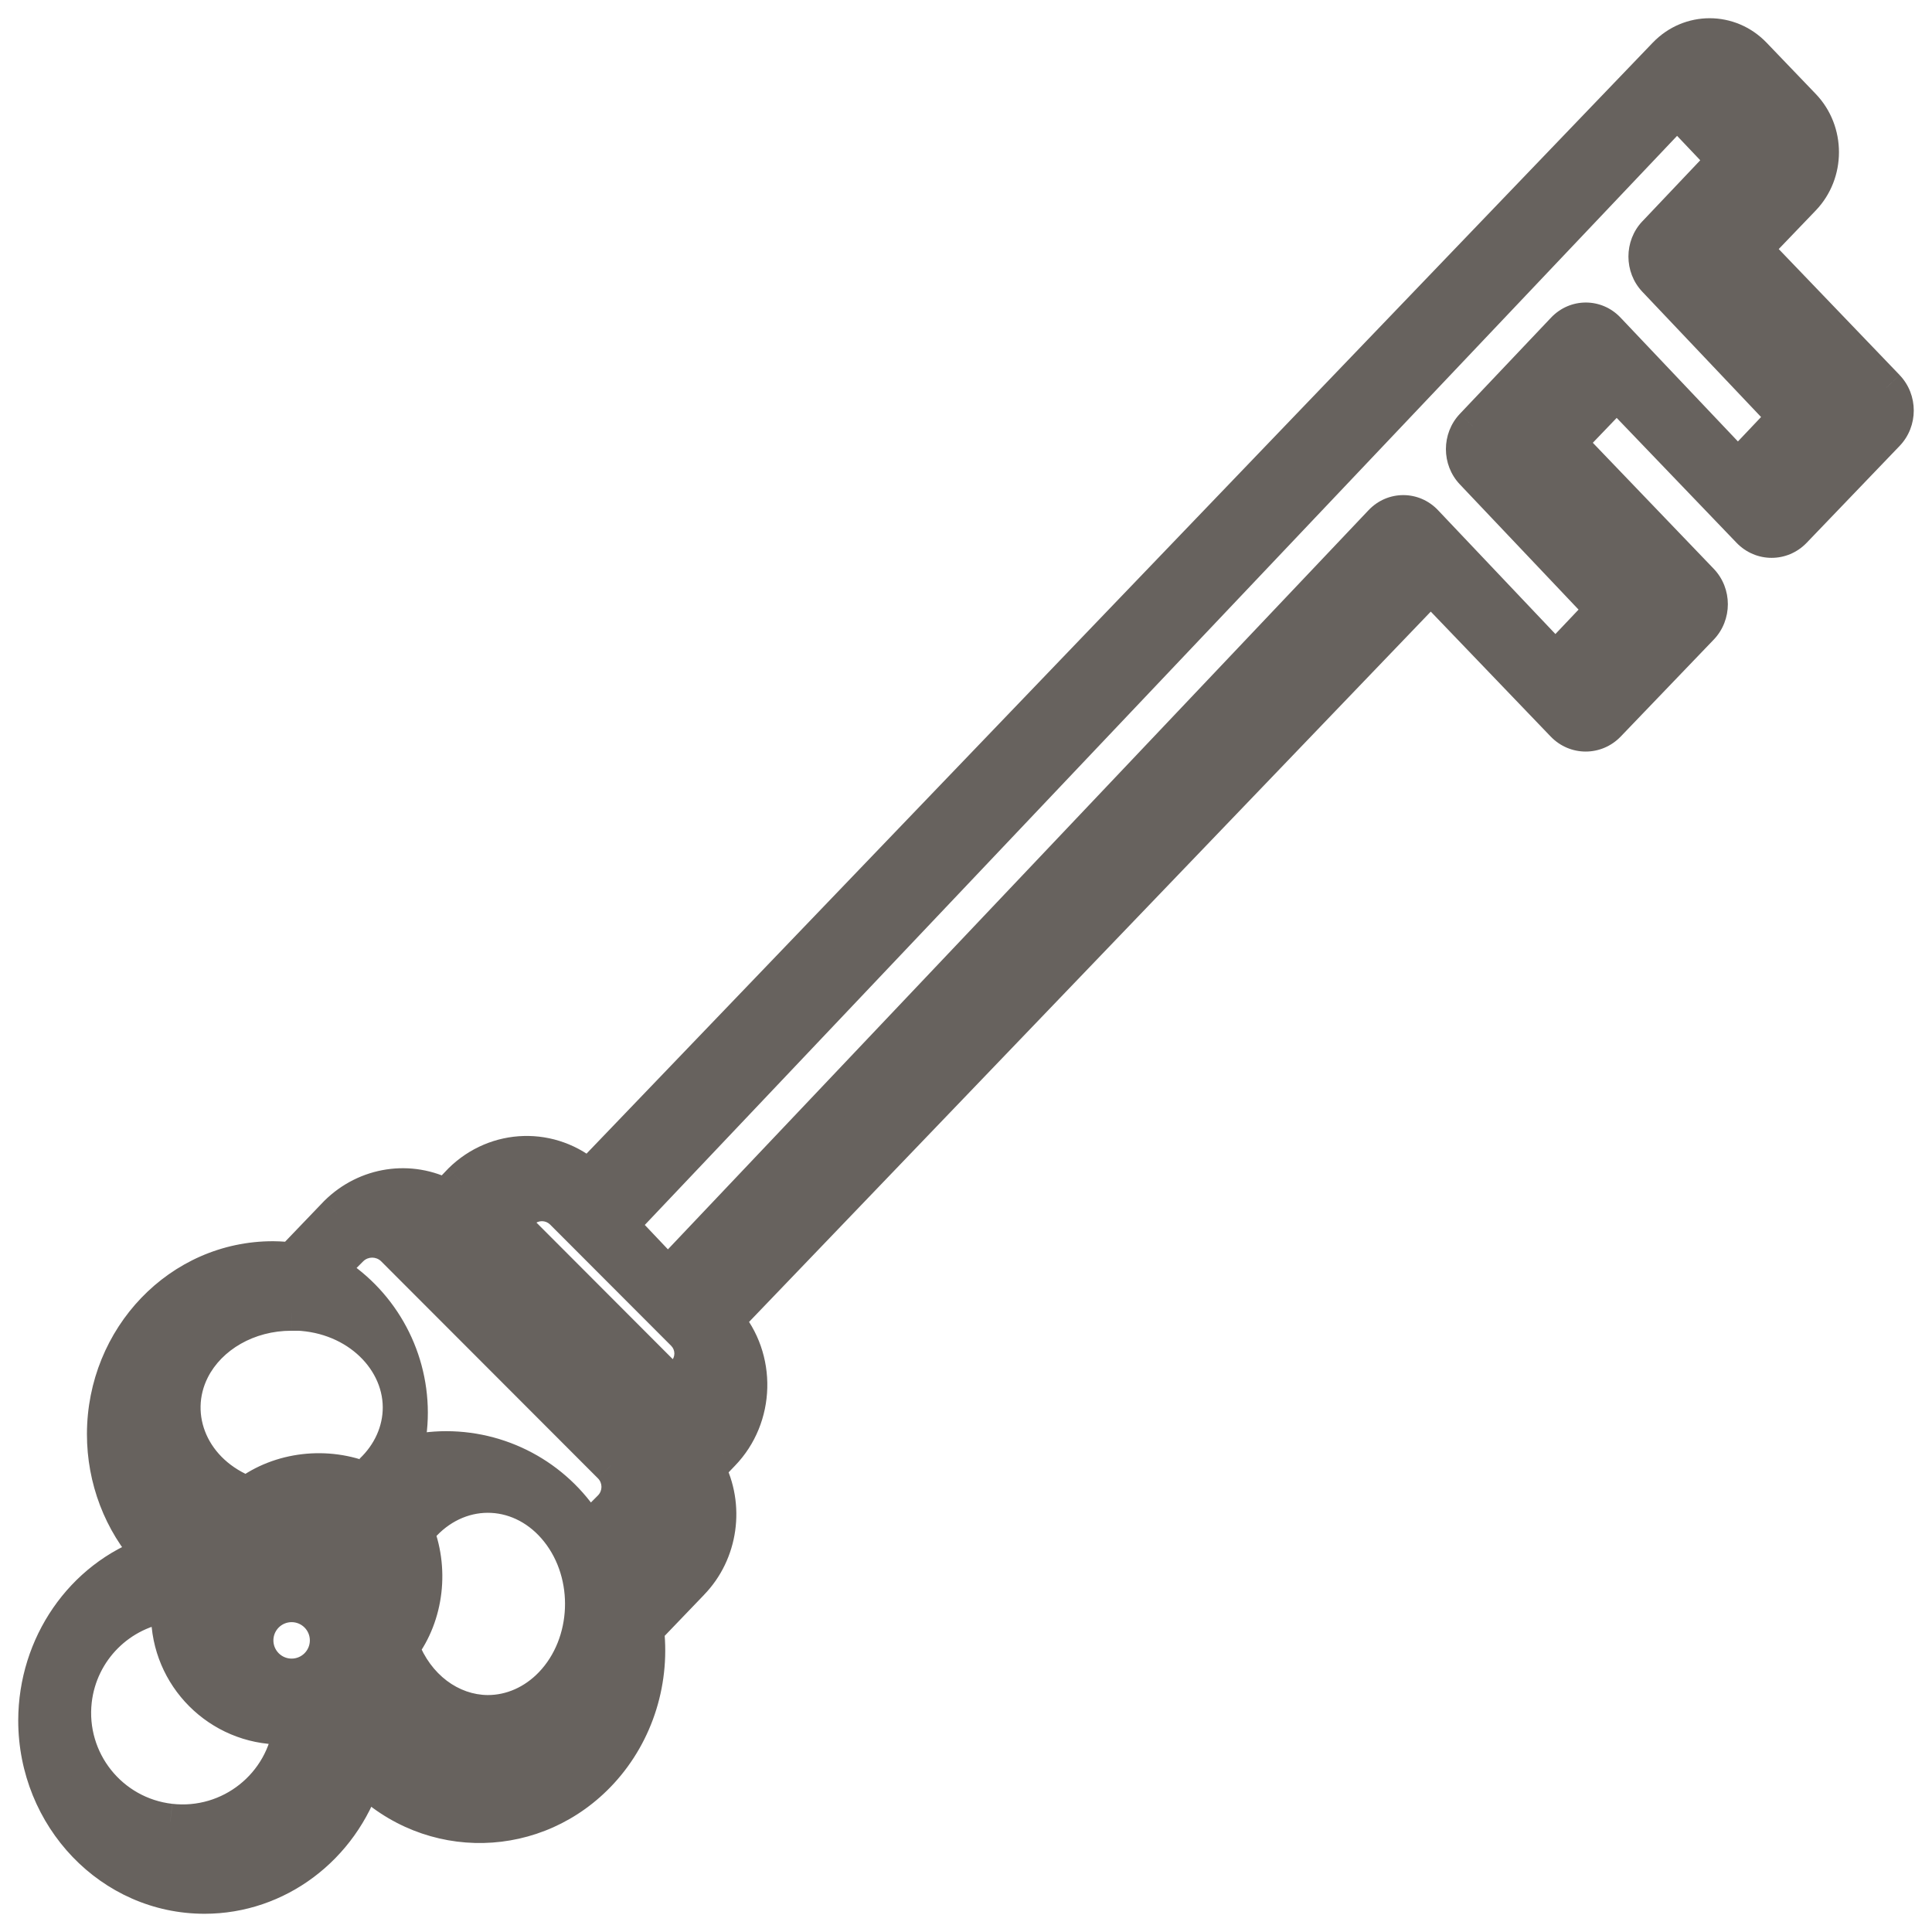
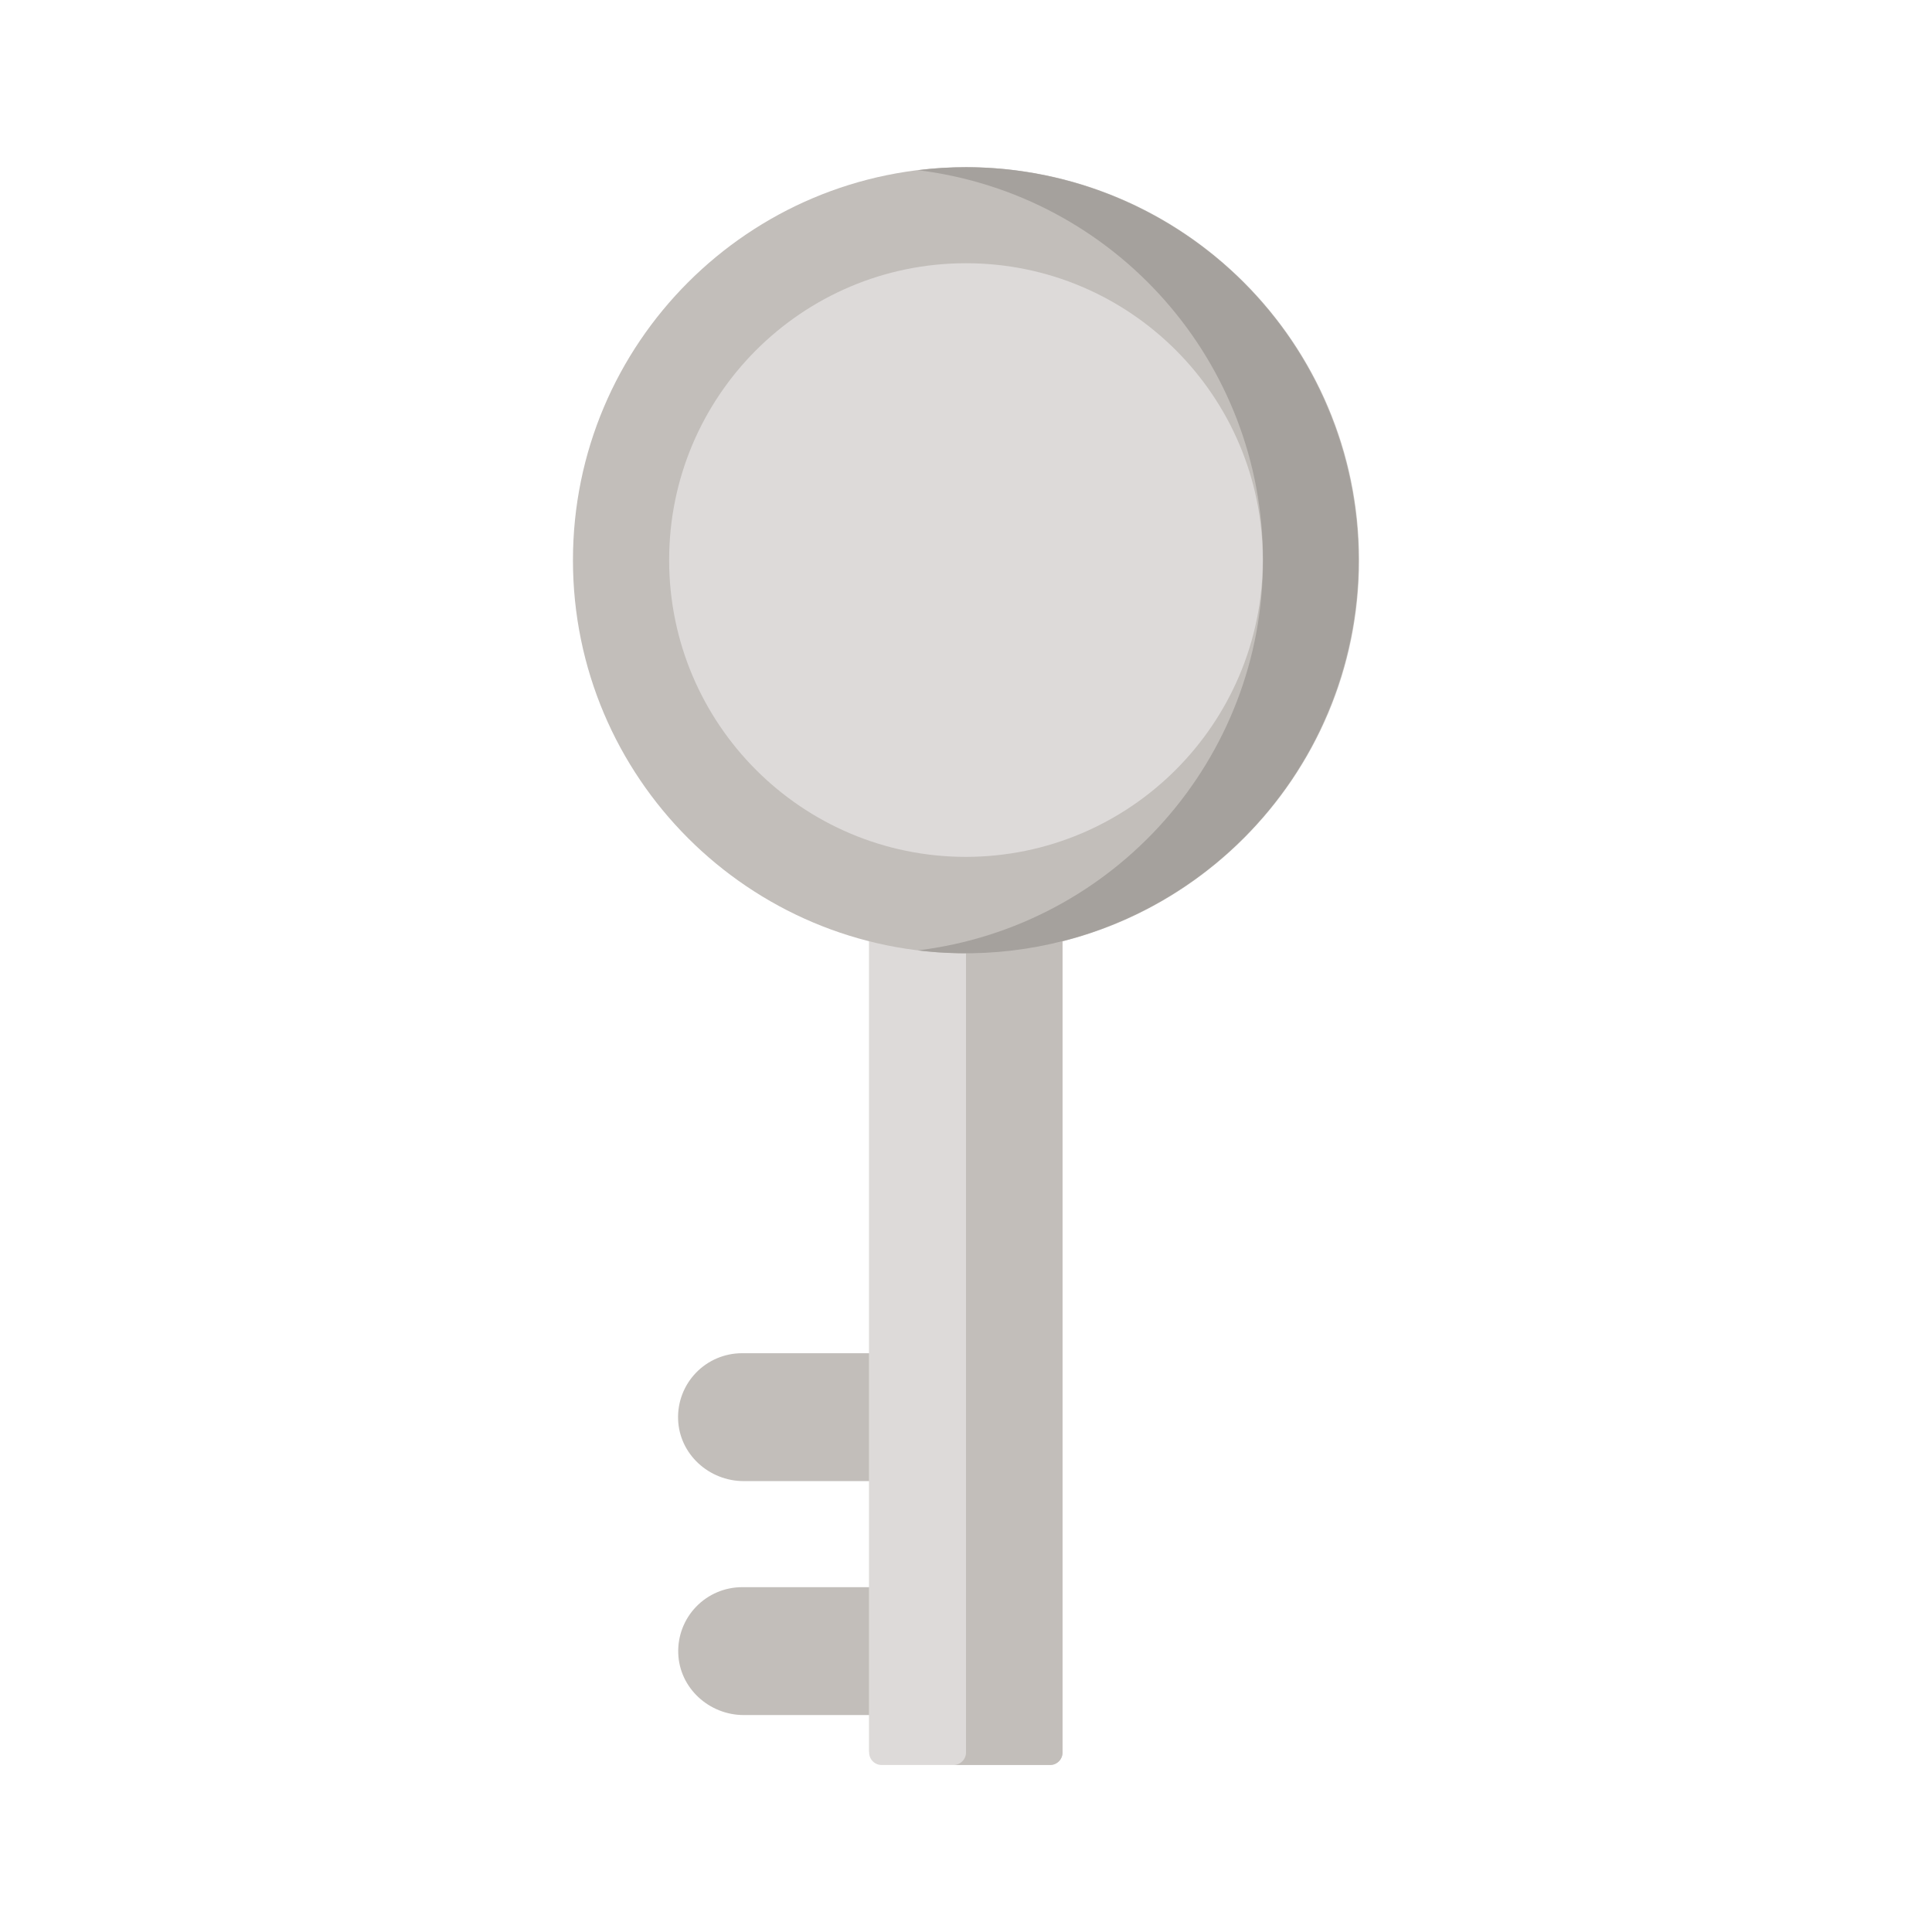
- <svg xmlns="http://www.w3.org/2000/svg" width="53" height="53" viewBox="0 0 53 53" fill="none">
-   <path fill-rule="evenodd" clip-rule="evenodd" d="M47.676 12.837L44.093 9.057C43.767 8.713 43.239 8.713 42.913 9.057L40.41 11.698C40.084 12.042 40.084 12.6 40.41 12.943L43.993 16.723L42.669 18.12L39.086 14.34C38.76 13.996 38.232 13.996 37.906 14.34L18.323 35L17 33.603L44.093 5.019L46.007 3L47.331 4.396L45.417 6.416C45.091 6.759 45.091 7.317 45.417 7.66L49 11.44L47.676 12.837ZM18.766 37.697L18.463 38L14 33.529L14.302 33.227C14.618 32.924 15.116 32.924 15.432 33.227L18.766 36.566C19.078 36.878 19.078 37.384 18.766 37.697ZM16.757 41.377L16.135 42C15.327 40.615 13.847 39.763 12.245 39.761C11.852 39.761 11.461 39.813 11.082 39.917C11.185 39.537 11.237 39.145 11.237 38.752C11.235 37.148 10.384 35.666 9 34.858L9.622 34.236C9.951 33.921 10.468 33.921 10.797 34.236L16.757 40.202C17.081 40.526 17.081 41.052 16.757 41.377ZM15.146 46.217C14.663 46.721 14.033 47.001 13.379 47H13.377C12.343 46.993 11.411 46.287 11 45.199C11.679 44.297 11.827 43.019 11.377 41.946C11.465 41.91 11.547 41.855 11.618 41.783C12.687 40.667 14.342 40.754 15.316 41.979C16.291 43.203 16.215 45.1 15.146 46.217ZM10.207 40.381C10.135 40.452 10.079 40.534 10.042 40.623C8.968 40.173 7.69 40.321 6.788 41C5.276 40.42 4.589 38.882 5.254 37.563C5.731 36.616 6.807 36.005 7.994 36.006V36C9.648 35.995 10.994 37.16 11 38.602C11.003 39.261 10.72 39.897 10.207 40.381ZM8 46C7.448 46 7 45.552 7 45C7 44.448 7.448 44 8 44C8.552 44 9 44.448 9 45C9 45.552 8.552 46 8 46ZM4.67 49.98C3.018 49.793 1.832 48.302 2.02 46.651C2.178 45.258 3.277 44.158 4.67 44C4.662 44.088 4.643 44.176 4.643 44.275C4.643 45.977 6.023 47.357 7.725 47.357C7.82 47.357 7.908 47.338 8 47.33C7.812 48.982 6.321 50.168 4.67 49.98ZM51.751 10.635L48.102 6.833L49.45 5.428C50.114 4.736 50.114 3.615 49.45 2.923L48.102 1.519C47.438 0.827 46.362 0.827 45.698 1.519L43.749 3.55L16.144 32.313C15.127 31.41 13.62 31.451 12.651 32.41L12.235 32.844C11.248 32.321 10.053 32.502 9.251 33.295L8.049 34.548L8.096 34.596C7.896 34.567 7.695 34.551 7.493 34.55C4.951 34.547 2.888 36.691 2.885 39.339C2.883 40.567 3.335 41.75 4.145 42.642C2.268 43.3 1.003 45.132 1 47.196C1.001 49.85 3.066 52.001 5.613 52C7.592 51.999 9.351 50.683 9.983 48.729C11.813 50.557 14.718 50.493 16.473 48.586C17.447 47.527 17.901 46.06 17.704 44.608L17.751 44.657L18.953 43.404C19.75 42.584 19.93 41.313 19.394 40.288L19.803 39.862C20.762 38.869 20.803 37.266 19.895 36.222L39.25 16.056L42.899 19.858C43.231 20.204 43.769 20.204 44.101 19.858L46.651 17.201C46.983 16.855 46.983 16.295 46.651 15.949L43.002 12.146L44.35 10.742L47.999 14.544C48.331 14.89 48.869 14.89 49.201 14.544L51.751 11.887C52.083 11.541 52.083 10.981 51.751 10.635Z" fill="#67625E" />
-   <path d="M47.676 12.837L47.313 13.181L47.676 13.564L48.039 13.181L47.676 12.837ZM44.093 9.057L43.731 9.401L44.093 9.057ZM42.913 9.057L42.55 8.713L42.55 8.713L42.913 9.057ZM40.41 11.698L40.773 12.043L40.773 12.042L40.41 11.698ZM40.41 12.943L40.773 12.599L40.773 12.599L40.41 12.943ZM43.993 16.723L44.355 17.067L44.681 16.723L44.355 16.379L43.993 16.723ZM42.669 18.12L42.306 18.464L42.669 18.846L43.032 18.464L42.669 18.12ZM39.086 14.34L38.723 14.684L39.086 14.34ZM37.906 14.34L37.543 13.996L37.543 13.996L37.906 14.34ZM18.323 35L17.96 35.344L18.323 35.727L18.686 35.344L18.323 35ZM17 33.603L16.637 33.26L16.311 33.603L16.637 33.947L17 33.603ZM44.093 5.019L43.731 4.675L43.731 4.675L44.093 5.019ZM46.007 3L46.37 2.656L46.007 2.273L45.645 2.656L46.007 3ZM47.331 4.396L47.694 4.74L48.02 4.396L47.694 4.053L47.331 4.396ZM45.417 6.416L45.78 6.76L45.78 6.759L45.417 6.416ZM45.417 7.66L45.054 8.004L45.417 7.66ZM49 11.44L49.363 11.784L49.689 11.44L49.363 11.096L49 11.44ZM18.463 38L18.11 38.353L18.463 38.708L18.817 38.353L18.463 38ZM14 33.529L13.646 33.176L13.293 33.529L13.646 33.882L14 33.529ZM14.302 33.227L13.956 32.865L13.948 32.873L14.302 33.227ZM15.432 33.227L15.786 32.873L15.777 32.865L15.432 33.227ZM18.766 36.566L18.412 36.919L18.412 36.919L18.766 36.566ZM16.135 42L15.703 42.252L16.03 42.813L16.488 42.353L16.135 42ZM12.245 39.761L12.245 39.261H12.245L12.245 39.761ZM11.082 39.917L10.599 39.785L10.369 40.629L11.213 40.399L11.082 39.917ZM11.237 38.752L11.737 38.752L11.737 38.752L11.237 38.752ZM9 34.858L8.646 34.505L8.188 34.963L8.748 35.29L9 34.858ZM9.622 34.236L9.277 33.874L9.268 33.882L9.622 34.236ZM10.797 34.236L11.151 33.882L11.143 33.874L10.797 34.236ZM16.757 40.202L17.111 39.849L17.111 39.848L16.757 40.202ZM13.379 47L13.38 46.5H13.379V47ZM13.377 47L13.374 47.5H13.377V47ZM11 45.199L10.6 44.899L10.435 45.118L10.532 45.376L11 45.199ZM11.377 41.946L11.189 41.482L10.719 41.672L10.915 42.139L11.377 41.946ZM11.618 41.783L11.972 42.137L11.98 42.129L11.618 41.783ZM15.316 41.979L15.708 41.667L15.708 41.667L15.316 41.979ZM10.042 40.623L9.849 41.084L10.31 41.277L10.503 40.815L10.042 40.623ZM6.788 41L6.609 41.467L6.868 41.566L7.089 41.4L6.788 41ZM5.254 37.563L5.7 37.789L5.7 37.789L5.254 37.563ZM7.994 36.006L7.993 36.506L8.494 36.506V36.006H7.994ZM7.994 36L7.992 35.5L7.494 35.502V36H7.994ZM11 38.602L10.5 38.604V38.604L11 38.602ZM2.02 46.651L2.516 46.707L2.516 46.707L2.02 46.651ZM4.67 44L5.168 44.046L5.225 43.434L4.614 43.503L4.67 44ZM8 47.33L8.497 47.386L8.566 46.778L7.956 46.832L8 47.33ZM48.102 6.833L47.741 6.486L47.409 6.833L47.741 7.179L48.102 6.833ZM49.45 5.428L49.811 5.774L49.811 5.774L49.45 5.428ZM49.45 2.923L49.811 2.577L49.811 2.577L49.45 2.923ZM48.102 1.519L48.463 1.172L48.463 1.172L48.102 1.519ZM45.698 1.519L45.338 1.172L45.338 1.172L45.698 1.519ZM43.749 3.55L43.388 3.203L43.388 3.203L43.749 3.55ZM16.144 32.313L15.811 32.687L16.171 33.007L16.504 32.66L16.144 32.313ZM12.651 32.41L12.299 32.054L12.29 32.064L12.651 32.41ZM12.235 32.844L12 33.285L12.334 33.462L12.595 33.19L12.235 32.844ZM9.251 33.295L8.899 32.94L8.89 32.949L9.251 33.295ZM8.049 34.548L7.688 34.202L7.356 34.548L7.688 34.894L8.049 34.548ZM8.096 34.596L8.023 35.091L9.469 35.305L8.456 34.25L8.096 34.596ZM7.493 34.55L7.496 34.05L7.494 34.05L7.493 34.55ZM2.885 39.339L3.385 39.339V39.339L2.885 39.339ZM4.145 42.642L4.31 43.114L5.022 42.864L4.515 42.306L4.145 42.642ZM1 47.196L0.5 47.195L0.5 47.196L1 47.196ZM5.613 52L5.613 51.5H5.613L5.613 52ZM9.983 48.729L10.336 48.375L9.758 47.798L9.507 48.575L9.983 48.729ZM16.473 48.586L16.841 48.925L16.841 48.925L16.473 48.586ZM17.704 44.608L18.064 44.261L17.004 43.163L17.209 44.675L17.704 44.608ZM17.751 44.657L17.391 45.004L17.752 45.377L18.112 45.003L17.751 44.657ZM18.953 43.404L18.594 43.056L18.592 43.058L18.953 43.404ZM19.394 40.288L19.033 39.941L18.784 40.201L18.951 40.519L19.394 40.288ZM19.803 39.862L19.443 39.514L19.442 39.516L19.803 39.862ZM19.895 36.222L19.535 35.876L19.218 36.206L19.518 36.55L19.895 36.222ZM39.25 16.056L39.611 15.71L39.25 15.334L38.889 15.71L39.25 16.056ZM42.899 19.858L42.538 20.204L42.538 20.204L42.899 19.858ZM44.101 19.858L43.74 19.512L43.74 19.512L44.101 19.858ZM46.651 17.201L47.012 17.547L47.012 17.547L46.651 17.201ZM46.651 15.949L47.012 15.603L46.651 15.949ZM43.002 12.146L42.641 11.8L42.309 12.146L42.641 12.493L43.002 12.146ZM44.35 10.742L44.711 10.396L44.35 10.02L43.989 10.396L44.35 10.742ZM47.999 14.544L47.638 14.89L47.638 14.89L47.999 14.544ZM49.201 14.544L49.562 14.89L49.562 14.89L49.201 14.544ZM51.751 11.887L51.39 11.541L51.39 11.541L51.751 11.887ZM48.039 12.493L44.456 8.713L43.731 9.401L47.313 13.181L48.039 12.493ZM44.456 8.713C43.933 8.161 43.074 8.161 42.55 8.713L43.276 9.401C43.405 9.265 43.602 9.265 43.731 9.401L44.456 8.713ZM42.55 8.713L40.047 11.354L40.773 12.042L43.276 9.401L42.55 8.713ZM40.047 11.354C39.538 11.891 39.538 12.751 40.047 13.287L40.773 12.599C40.63 12.448 40.63 12.193 40.773 12.043L40.047 11.354ZM40.047 13.287L43.63 17.067L44.355 16.379L40.773 12.599L40.047 13.287ZM43.63 16.379L42.306 17.776L43.032 18.464L44.355 17.067L43.63 16.379ZM43.032 17.776L39.449 13.996L38.723 14.684L42.306 18.464L43.032 17.776ZM39.449 13.996C38.926 13.444 38.066 13.444 37.543 13.996L38.269 14.684C38.398 14.548 38.595 14.548 38.723 14.684L39.449 13.996ZM37.543 13.996L17.96 34.656L18.686 35.344L38.269 14.684L37.543 13.996ZM18.686 34.656L17.363 33.26L16.637 33.947L17.96 35.344L18.686 34.656ZM17.363 33.947L44.456 5.363L43.731 4.675L16.637 33.26L17.363 33.947ZM44.456 5.363L46.37 3.344L45.645 2.656L43.731 4.675L44.456 5.363ZM45.644 3.344L46.968 4.74L47.694 4.053L46.37 2.656L45.644 3.344ZM46.968 4.053L45.054 6.072L45.78 6.759L47.694 4.74L46.968 4.053ZM45.054 6.071C44.545 6.608 44.545 7.468 45.054 8.004L45.78 7.317C45.637 7.165 45.637 6.91 45.78 6.76L45.054 6.071ZM45.054 8.004L48.637 11.784L49.363 11.096L45.78 7.317L45.054 8.004ZM48.637 11.096L47.313 12.493L48.039 13.181L49.363 11.784L48.637 11.096ZM18.412 37.344L18.11 37.647L18.817 38.353L19.12 38.05L18.412 37.344ZM18.817 37.647L14.354 33.176L13.646 33.882L18.11 38.353L18.817 37.647ZM14.354 33.882L14.656 33.58L13.948 32.873L13.646 33.176L14.354 33.882ZM14.648 33.588C14.77 33.471 14.963 33.471 15.086 33.588L15.777 32.865C15.268 32.378 14.466 32.378 13.956 32.865L14.648 33.588ZM15.078 33.58L18.412 36.919L19.12 36.213L15.786 32.873L15.078 33.58ZM18.412 36.919C18.529 37.036 18.529 37.226 18.412 37.344L19.12 38.05C19.626 37.542 19.627 36.72 19.12 36.213L18.412 36.919ZM16.403 41.024L15.781 41.647L16.488 42.353L17.111 41.73L16.403 41.024ZM16.567 41.748C15.67 40.21 14.025 39.263 12.245 39.261L12.244 40.261C13.668 40.262 14.985 41.02 15.703 42.252L16.567 41.748ZM12.245 39.261C11.807 39.261 11.372 39.319 10.95 39.434L11.213 40.399C11.55 40.307 11.897 40.261 12.244 40.261L12.245 39.261ZM11.564 40.048C11.679 39.626 11.737 39.19 11.737 38.752H10.737C10.737 39.101 10.691 39.449 10.599 39.785L11.564 40.048ZM11.737 38.752C11.735 36.971 10.789 35.324 9.252 34.427L8.748 35.29C9.978 36.009 10.736 37.327 10.737 38.753L11.737 38.752ZM9.354 35.212L9.976 34.589L9.268 33.882L8.646 34.505L9.354 35.212ZM9.968 34.597C10.103 34.468 10.316 34.468 10.452 34.597L11.143 33.874C10.62 33.375 9.799 33.375 9.277 33.874L9.968 34.597ZM10.444 34.589L16.403 40.555L17.111 39.848L11.151 33.882L10.444 34.589ZM16.403 40.555C16.532 40.684 16.532 40.894 16.403 41.024L17.111 41.73C17.63 41.21 17.63 40.368 17.111 39.849L16.403 40.555ZM14.785 45.871C14.389 46.285 13.886 46.501 13.38 46.5L13.378 47.5C14.179 47.501 14.937 47.158 15.507 46.563L14.785 45.871ZM13.379 46.5H13.377V47.5H13.379V46.5ZM13.38 46.5C12.585 46.495 11.817 45.948 11.468 45.023L10.532 45.376C11.004 46.626 12.102 47.491 13.374 47.5L13.38 46.5ZM11.4 45.5C12.189 44.45 12.354 42.984 11.838 41.752L10.915 42.139C11.3 43.055 11.168 44.144 10.6 44.899L11.4 45.5ZM11.564 42.409C11.719 42.347 11.857 42.252 11.972 42.137L11.265 41.43C11.238 41.457 11.212 41.473 11.189 41.482L11.564 42.409ZM11.98 42.129C12.834 41.237 14.135 41.297 14.925 42.29L15.708 41.667C14.549 40.212 12.54 40.097 11.257 41.438L11.98 42.129ZM14.925 42.29C15.747 43.322 15.677 44.939 14.785 45.871L15.507 46.563C16.752 45.262 16.834 43.083 15.708 41.667L14.925 42.29ZM9.857 40.024C9.739 40.14 9.644 40.277 9.58 40.43L10.503 40.815C10.513 40.791 10.53 40.764 10.557 40.738L9.857 40.024ZM10.235 40.161C9.003 39.646 7.537 39.811 6.488 40.6L7.089 41.4C7.843 40.831 8.932 40.7 9.849 41.084L10.235 40.161ZM6.967 40.533C5.683 40.041 5.191 38.798 5.7 37.789L4.807 37.338C3.987 38.965 4.869 40.8 6.609 41.467L6.967 40.533ZM5.7 37.789C6.081 37.034 6.967 36.505 7.993 36.506L7.994 35.506C6.646 35.505 5.382 36.199 4.807 37.338L5.7 37.789ZM8.494 36.006V36H7.494V36.006H8.494ZM7.995 36.5C9.44 36.495 10.495 37.5 10.5 38.604L11.5 38.6C11.492 36.819 9.856 35.494 7.992 35.5L7.995 36.5ZM10.5 38.604C10.502 39.114 10.283 39.621 9.863 40.018L10.55 40.745C11.156 40.173 11.504 39.407 11.5 38.599L10.5 38.604ZM8 45.5C7.724 45.5 7.5 45.276 7.5 45H6.5C6.5 45.828 7.172 46.5 8 46.5V45.5ZM7.5 45C7.5 44.724 7.724 44.5 8 44.5V43.5C7.172 43.5 6.5 44.171 6.5 45H7.5ZM8 44.5C8.276 44.5 8.5 44.724 8.5 45H9.5C9.5 44.171 8.828 43.5 8 43.5V44.5ZM8.5 45C8.5 45.276 8.276 45.5 8 45.5V46.5C8.828 46.5 9.5 45.828 9.5 45H8.5ZM4.726 49.484C3.349 49.327 2.36 48.084 2.516 46.707L1.523 46.594C1.304 48.52 2.688 50.258 4.614 50.477L4.726 49.484ZM2.516 46.707C2.648 45.545 3.565 44.629 4.727 44.497L4.614 43.503C2.989 43.688 1.707 44.97 1.523 46.594L2.516 46.707ZM4.172 43.954C4.169 43.987 4.165 44.007 4.157 44.07C4.151 44.123 4.143 44.194 4.143 44.275H5.143C5.143 44.257 5.144 44.235 5.149 44.197C5.153 44.169 5.163 44.101 5.168 44.046L4.172 43.954ZM4.143 44.275C4.143 46.254 5.747 47.857 7.725 47.857V46.857C6.299 46.857 5.143 45.701 5.143 44.275H4.143ZM7.725 47.857C7.805 47.857 7.876 47.849 7.927 47.843C7.987 47.835 8.011 47.831 8.044 47.828L7.956 46.832C7.897 46.837 7.83 46.847 7.8 46.851C7.76 46.856 7.74 46.857 7.725 46.857V47.857ZM7.503 47.274C7.347 48.651 6.103 49.64 4.727 49.484L4.614 50.477C6.539 50.696 8.278 49.312 8.497 47.386L7.503 47.274ZM52.112 10.288L48.463 6.486L47.741 7.179L51.39 10.981L52.112 10.288ZM48.463 7.179L49.811 5.774L49.089 5.082L47.741 6.486L48.463 7.179ZM49.811 5.774C50.66 4.889 50.66 3.462 49.811 2.577L49.089 3.269C49.567 3.768 49.567 4.583 49.089 5.082L49.811 5.774ZM49.811 2.577L48.463 1.172L47.741 1.865L49.089 3.269L49.811 2.577ZM48.463 1.172C47.602 0.276 46.198 0.276 45.338 1.172L46.059 1.865C46.526 1.378 47.274 1.378 47.742 1.865L48.463 1.172ZM45.338 1.172L43.388 3.203L44.11 3.896L46.059 1.865L45.338 1.172ZM43.388 3.203L15.783 31.967L16.504 32.66L44.11 3.896L43.388 3.203ZM16.476 31.94C15.262 30.86 13.455 30.911 12.299 32.054L13.003 32.765C13.785 31.991 14.993 31.959 15.811 32.687L16.476 31.94ZM12.29 32.064L11.874 32.498L12.595 33.19L13.012 32.756L12.29 32.064ZM12.469 32.402C11.287 31.775 9.855 31.995 8.899 32.94L9.602 33.651C10.252 33.009 11.21 32.867 12 33.285L12.469 32.402ZM8.89 32.949L7.688 34.202L8.41 34.894L9.612 33.642L8.89 32.949ZM7.688 34.894L7.735 34.943L8.456 34.25L8.41 34.202L7.688 34.894ZM8.169 34.102C7.946 34.069 7.721 34.052 7.496 34.05L7.49 35.05C7.668 35.051 7.846 35.065 8.023 35.091L8.169 34.102ZM7.494 34.05C4.657 34.046 2.389 36.434 2.385 39.338L3.385 39.339C3.388 36.948 5.246 35.047 7.493 35.05L7.494 34.05ZM2.385 39.338C2.383 40.689 2.879 41.992 3.775 42.978L4.515 42.306C3.79 41.508 3.384 40.446 3.385 39.339L2.385 39.338ZM3.979 42.17C1.892 42.902 0.504 44.931 0.5 47.195L1.5 47.197C1.503 45.334 2.644 43.698 4.31 43.114L3.979 42.17ZM0.5 47.196C0.501 50.107 2.771 52.501 5.613 52.5L5.613 51.5C3.361 51.501 1.501 49.593 1.5 47.196L0.5 47.196ZM5.613 52.5C7.82 52.499 9.763 51.033 10.459 48.883L9.507 48.575C8.938 50.334 7.365 51.499 5.613 51.5L5.613 52.5ZM9.629 49.083C11.661 51.112 14.894 51.04 16.841 48.925L16.105 48.248C14.542 49.946 11.964 50.002 10.336 48.375L9.629 49.083ZM16.841 48.925C17.918 47.754 18.416 46.138 18.2 44.541L17.209 44.675C17.386 45.983 16.976 47.301 16.105 48.248L16.841 48.925ZM17.345 44.955L17.391 45.004L18.111 44.309L18.064 44.261L17.345 44.955ZM18.112 45.003L19.314 43.751L18.592 43.058L17.39 44.31L18.112 45.003ZM19.312 43.752C20.261 42.775 20.471 41.27 19.837 40.056L18.951 40.519C19.388 41.356 19.238 42.392 18.594 43.056L19.312 43.752ZM19.755 40.634L20.163 40.208L19.442 39.516L19.033 39.941L19.755 40.634ZM20.162 40.209C21.302 39.03 21.35 37.133 20.273 35.895L19.518 36.55C20.256 37.399 20.222 38.709 19.443 39.514L20.162 40.209ZM20.256 36.569L39.611 16.402L38.889 15.71L19.535 35.876L20.256 36.569ZM38.889 16.402L42.538 20.204L43.26 19.512L39.611 15.71L38.889 16.402ZM42.538 20.204C43.067 20.755 43.933 20.755 44.462 20.204L43.74 19.512C43.605 19.652 43.395 19.653 43.26 19.512L42.538 20.204ZM44.462 20.204L47.012 17.547L46.29 16.855L43.74 19.512L44.462 20.204ZM47.012 17.547C47.529 17.008 47.529 16.142 47.012 15.603L46.29 16.295C46.436 16.447 46.437 16.702 46.29 16.855L47.012 17.547ZM47.012 15.603L43.363 11.8L42.641 12.493L46.29 16.295L47.012 15.603ZM43.363 12.493L44.711 11.088L43.989 10.396L42.641 11.8L43.363 12.493ZM43.989 11.088L47.638 14.89L48.36 14.198L44.711 10.396L43.989 11.088ZM47.638 14.89C48.167 15.441 49.033 15.441 49.562 14.89L48.841 14.198C48.705 14.339 48.495 14.339 48.36 14.198L47.638 14.89ZM49.562 14.89L52.112 12.233L51.39 11.541L48.84 14.198L49.562 14.89ZM52.112 12.233C52.629 11.694 52.629 10.828 52.112 10.289L51.39 10.981C51.537 11.133 51.536 11.389 51.39 11.541L52.112 12.233Z" fill="#67625E" />
+ <svg xmlns="http://www.w3.org/2000/svg" id="Livello_1" data-name="Livello 1" viewBox="0 0 520 520">
+   <defs>
+     <style>.cls-1{fill:#c2beba;}.cls-2{fill:#dddad9;}.cls-3{fill:#a5a19d;}</style>
+   </defs>
+   <path class="cls-1" d="M260,461.61h-59.8c-9.35,0-17.34-7.27-17.65-16.62a17.21,17.21,0,0,1,17.2-17.8H260Z" />
+   <path class="cls-1" d="M260,398.64H200.17c-9.36,0-17.35-7.27-17.66-16.62a17.21,17.21,0,0,1,17.2-17.8H260Z" />
+   <path class="cls-2" d="M282.62,475.05H237.29a3.36,3.36,0,0,1-3.36-3.36V234.08H286V471.69A3.36,3.36,0,0,1,282.62,475.05Z" />
+   <path class="cls-2" d="M234.77,233.24h-.84V471.47c.12.06.14.13.84.2Z" />
+   <path class="cls-1" d="M260,234.08V471.69a3.37,3.37,0,0,1-3.38,3.36h26a3.36,3.36,0,0,0,3.36-3.36V234.08Z" />
+   <path class="cls-1" d="M365.79,150.74A105.79,105.79,0,1,1,260,45,105.79,105.79,0,0,1,365.79,150.74Z" />
+   <path class="cls-3" d="M260,45a106.44,106.44,0,0,0-12.95.8,105.79,105.79,0,0,1,0,210A105.79,105.79,0,1,0,260,45Z" />
+   <path class="cls-2" d="M260,230.63a79.89,79.89,0,1,1,79.88-79.89A80,80,0,0,1,260,230.63Z" />
</svg>
